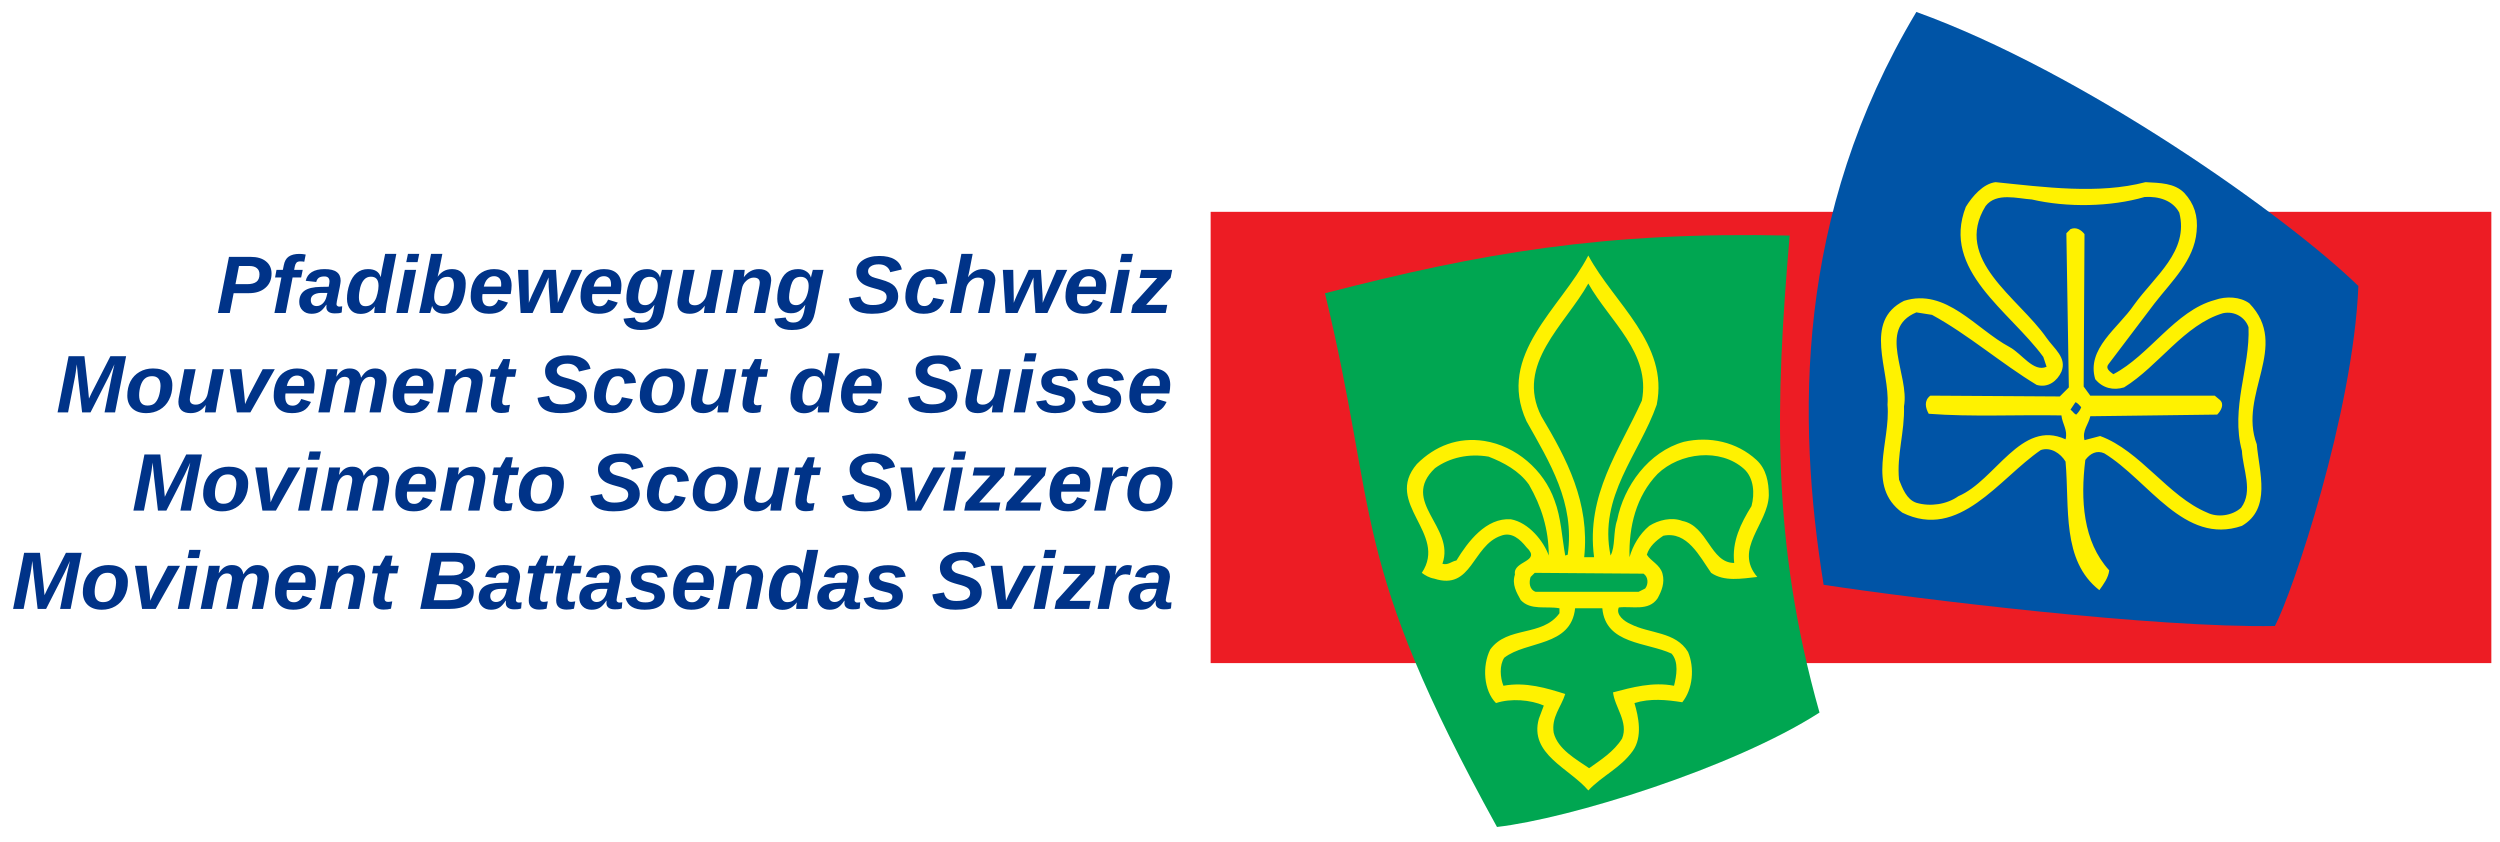
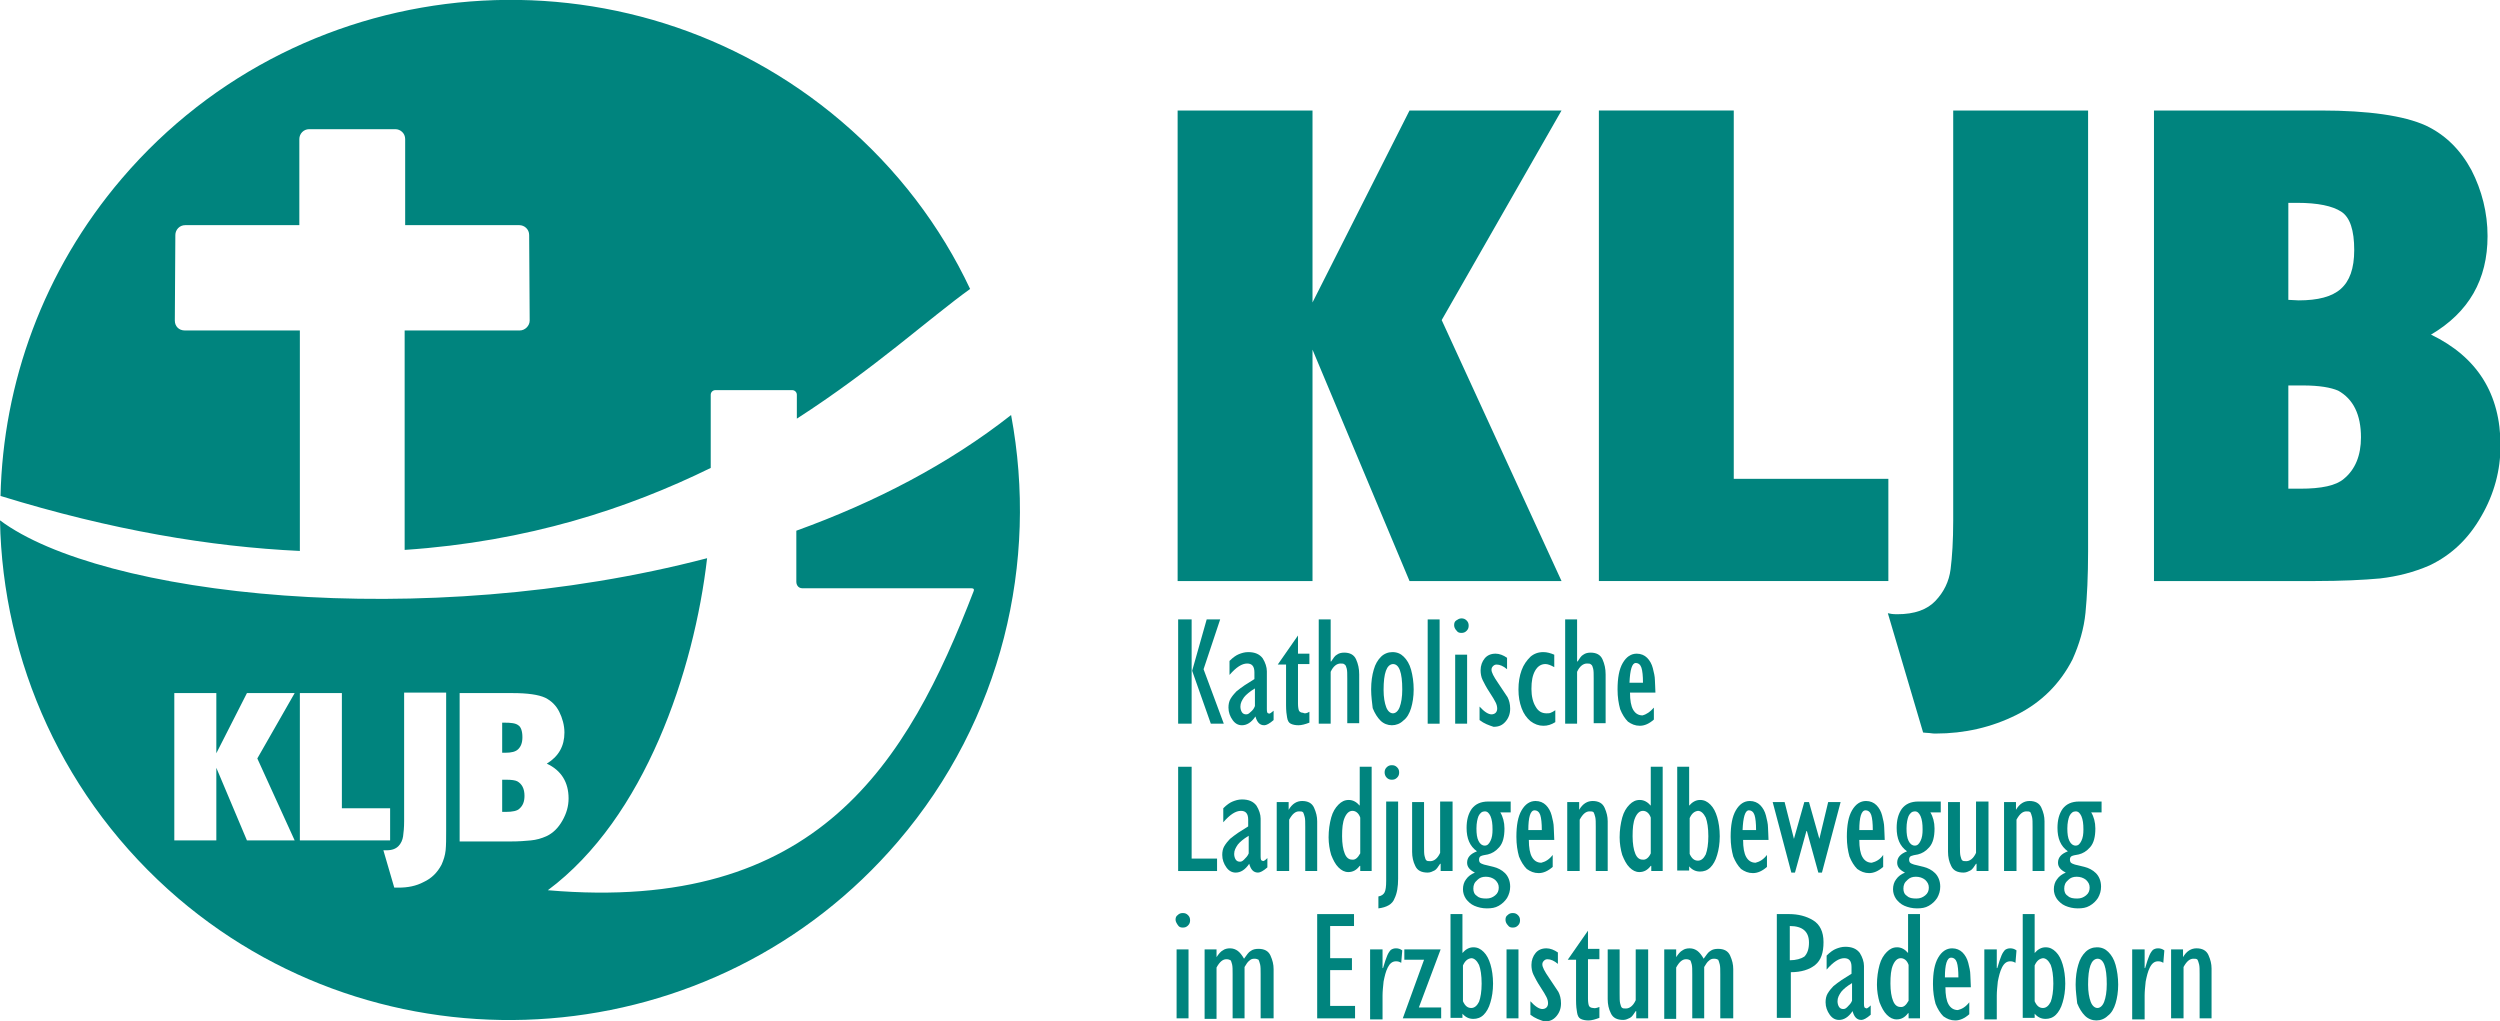
- <svg xmlns="http://www.w3.org/2000/svg" xmlns:xlink="http://www.w3.org/1999/xlink" style="-webkit-font-smoothing:antialiased" font-family="&quot;Arial&quot;,sans-serif" font-style="italic" font-weight="600" viewBox="0 0 303.31 102.05">
-   <defs>
-     <path id="a" d="M0 0h303.3v102.05H0z" />
-   </defs>
-   <clipPath id="b">
-     <use xlink:href="#a" overflow="visible" />
-   </clipPath>
-   <path fill="#ED1C24" d="M146.88 25.7h155.38v54.75H146.88z" clip-path="url(#b)" />
-   <path fill="#0054A6" d="M232.5 1.45c20.13 7.25 44.75 24.63 53.63 33.25-.63 15.38-8 37.25-10.13 41.25-14.5.25-43.25-3.25-54.75-5-3.25-20.12-3.5-44.87 11.25-69.5" clip-path="url(#b)" />
-   <path fill="#00A651" d="M160.75 35.58c18.88-4.88 33.88-7.5 56.38-7-1.75 20.37-2.25 37.12 3.62 57.87-10.5 6.75-30.38 12.88-39.13 13.88-18-32.63-14.25-37.38-20.87-64.75" clip-path="url(#b)" />
-   <path fill="#FFF200" d="M272.9 36.8c-1.1-.8-2.8-.9-4.2-.4-4.8 1.3-7.9 6.7-12.3 9-.4-.3-1-.7-.6-1.2l5.6-7.4c2.1-2.7 4.8-5.2 5.1-8.7.2-1.9-.3-3.4-1.5-4.7-1.2-1.2-2.9-1.2-4.7-1.3-5.7 1.5-12.3.6-18.2 0-1.5.2-2.8 1.7-3.6 3-3 7.7 5.3 12.6 9.4 18.2l.4 1.2c-1.6.7-3-1.6-4.5-2.4-4.1-2.2-7.7-7.2-12.8-5.6-5 2.5-1.7 8.4-2 12.6.4 4.5-2.6 9.9 1.8 13.1 6.9 3.4 11.7-4.1 16.8-7.6 1.2-.4 2.4.4 3 1.4.5 5.6-.5 12 4.1 15.6.5-.7 1.1-1.5 1.2-2.4-3.2-3.5-3.5-8.6-2.9-13.4.6-.8 1.4-1.2 2.3-.8 5.4 3.3 9.7 11.2 16.7 8.8 3.6-2.1 2.1-6.5 1.8-9.9-2.3-6.1 4.1-11.9-.9-17.1zm-21 13.5c-.3-.1-.4-.4-.7-.6l.6-.9c.3.1.5.4.7.6-.1.3-.3.6-.6.9zm20.1 4.4c.1 2.2 1.4 4.9-.1 6.9-1.1 1-2.9 1.2-4.1.6-4.8-2-8.1-7.5-13-9.3l-1.9.5c-.3-1.2.5-1.9.7-2.9l15.4-.2c.5-.5.9-1.3.3-1.8l-.6-.5h-15.1l-.8-1.1.1-18.5c-.4-.5-1-.9-1.7-.6l-.5.5.3 18.7-1.1 1.1-15.7-.1c-.8.6-.6 1.5-.2 2.2 5.2.4 10.7.1 16.1.2.1 1 .8 1.8.5 2.9-5.4-2.5-8.5 5-13 6.9-1.4 1-3.4 1.3-5.1.8-1.2-.4-1.7-1.8-2.1-2.8-.3-3 .7-5.8.6-8.9.7-3.8-3.3-9.4 1.5-11.4l1.9.3c4.4 2.4 8.4 5.9 12.7 8.5 1.4.4 2.5-.5 3-1.6.7-1.7-.9-2.8-1.8-4.1-3.4-4.9-11.4-9.5-7.4-16 1.3-1.7 3.9-.9 5.6-.8 4.3 1 9.6.9 13.7-.3 1.7-.1 3.4.4 4.2 1.9 1.2 4.7-3 7.7-5.5 11.2-1.9 2.8-5.8 5.3-4.7 9 .9 1.1 2.2 1.4 3.5 1 4.2-2.6 7.3-7.6 12-9 1.4-.3 2.7.5 3.1 1.7.2 4.9-2.2 9.8-.8 15zm-57.4 5.4c0-1.6-.3-3.2-1.5-4.3-2.4-2.2-5.7-2.9-8.8-2.2-4.3 1.2-7.3 5.4-8.1 9.5-.5 1.4-.2 3.2-.8 4.3-1.5-7.2 3.5-12.3 5.6-18.3 1.5-7.4-5.2-12.3-8.3-18.1-3.3 6.4-11.2 12-7.5 20.1 2.8 5 5.9 9.9 5 16.2l-.3.1c-.4-2.2-.5-4.6-1.3-6.7-1.3-3.7-4.7-6.6-8.5-7.2-3.2-.5-6 .6-8.2 2.8-4.1 4.8 3.8 8.4.6 13.2.4.3.9.6 1.5.7 4.6 1.5 4.6-4 8.1-5.2 1.3-.5 2.3.4 3.1 1.4 1.9 1.8-1.7 1.6-1.4 3.3-.4 1.2.2 2.2.7 3.1 1.2 1.3 3.1.7 4.7 1v.6c-2.1 2.9-6.3 1.5-8.4 4.4-1 2-.8 5 .7 6.5 1.8-.6 4.2-.4 5.8.3l-.6 1.6c-1.2 4.3 3.7 6 6 8.7 1.7-1.8 3.9-2.7 5.4-4.8 1.2-1.7.7-4.1.2-5.8 1.9-.6 3.9-.4 5.8-.1 1.3-1.6 1.5-4.2.7-6.1-1.5-2.5-4.7-2.2-7-3.4-.7-.3-1.8-1.1-1.4-2 1.6-.2 3.6.5 4.7-1.1.5-.9.9-1.9.6-3-.3-1.1-1.4-1.5-1.9-2.3.3-1 1.1-1.7 2-2.3 2.9-.6 4.4 2.5 5.8 4.5 1.6 1.1 3.7.7 5.6.5-2.9-3.4 1.3-6.4 1.4-9.9zM187 50.5c-3.2-6.3 2.9-11.1 5.7-16.1 2.6 4.6 7.6 8.4 6.5 14.2-2.7 6-6.8 11.4-5.8 19h-1.2c.7-6.6-2.1-11.9-5.2-17.1zM183.3 63c-3-.2-5.2 2.7-6.6 5-.6.1-1 .6-1.7.4 1.6-4.5-5.2-7.5-.9-11.6 1.8-1.3 4.1-1.8 6.5-1.4 1.8.7 3.7 1.7 4.9 3.4 1.5 2.6 2.4 5.4 2.4 8.6-.6-1.7-2.4-4-4.6-4.4zm19.5 16.3c.9 1 .6 2.7.3 3.9-2.6-.5-5.1.2-7.4.8.2 1.8 1.9 3.6 1.1 5.6-1 1.6-2.6 2.6-4 3.6-1.6-1.1-3.8-2.3-4.3-4.3-.3-1.9.9-3.1 1.4-4.7-2.2-.7-4.8-1.5-7.5-1-.4-1-.5-2.5.1-3.4 2.7-2.1 8.1-1.3 8.6-6h3.3c.4 4.4 5.4 4.1 8.4 5.5zm-3.2-7.9l-.8.4h-12.5c-.8-.3-.8-1.2-.6-1.8l.5-.5 13.2.1c.6.4.6 1.3.2 1.8zm4.5-8.2c-1.3-.5-2.9-.1-4 .6-1.2 1-2 2.4-2.4 3.8-.1-3.7.8-7.4 3.4-10.1 2.7-2.6 7.6-3.2 10.5-.6 1.2 1.1 1.3 3 .9 4.5-1.3 2.1-2.4 4.3-2.1 6.9-2.9 0-3.2-4.5-6.3-5.1z" clip-path="url(#b)" />
-   <g clip-path="url(#b)" class="text" style="fill:#038">
-     <text transform="matrix(1.00804 0 0 1 26.268 37.976)" font-size="9.91">
-       Pfadibewegung Schweiz
-     </text>
-     <text transform="matrix(1.00804 0 0 1 6.81 50.03)" font-size="9.91">
-       Mouvement Scout de Suisse
-     </text>
-     <text transform="matrix(1.00804 0 0 1 16.012 61.947)" font-size="9.91">
-       Movimento Scout Svizzero
-     </text>
-     <text transform="matrix(1.00804 0 0 1 1.415 73.882)" font-size="9.91">
-       Moviment Battasendas Svizra
-     </text>
+ <svg xmlns="http://www.w3.org/2000/svg" version="1.1" id="Ebene_1" x="0px" y="0px" viewBox="0 0 481.9 196.7" style="enable-background:new 0 0 481.9 196.7;" xml:space="preserve">
+   <style type="text/css">
+ 	.st0{fill-rule:evenodd;clip-rule:evenodd;fill:#00847E;}
+ </style>
+   <g>
+     <polygon class="st0" points="301,21.3 277.9,61.7 301,112 271.7,112 253,67.4 253,112 227,112 227,21.3 253,21.3 253,58.3    271.7,21.3 301,21.3  " />
+     <polygon class="st0" points="334.2,21.3 334.2,92.3 364,92.3 364,112 308.2,112 308.2,21.3 334.2,21.3  " />
+     <path class="st0" d="M402.5,21.3v85c0,4.8-0.2,8.7-0.5,11.8c-0.3,3.1-1.2,6.1-2.5,9c-2.4,4.7-6,8.3-10.8,10.7   c-4.8,2.4-10,3.6-15.6,3.6c-0.2,0-0.6,0-1.2-0.1c-0.5,0-1-0.1-1.2-0.1l-6.8-23c0.4,0.1,0.9,0.2,1.8,0.2c3.4,0,5.8-0.9,7.4-2.6   c1.6-1.7,2.6-3.7,2.9-6.1c0.3-2.4,0.5-5.5,0.5-9.3V21.3H402.5L402.5,21.3z" />
+     <path class="st0" d="M415.1,21.3h32.2c9.3,0,16.1,1,20.3,2.9c3.8,1.8,6.7,4.7,8.8,8.6c2,3.9,3.1,8.2,3.1,12.7   c0,8.4-3.6,14.7-10.9,19c8.9,4.3,13.4,11.4,13.4,21.4c0,4.7-1.2,9.3-3.7,13.6c-2.5,4.4-5.8,7.5-10,9.5c-3,1.3-6.1,2.1-9.5,2.5   c-3.3,0.3-7.5,0.5-12.5,0.5h-31.1V21.3L415.1,21.3z M441.1,39.2v18.6l2,0.1c3.7,0,6.4-0.7,8.1-2.2c1.7-1.5,2.6-3.9,2.6-7.5   c0-3.8-0.8-6.3-2.5-7.4c-1.7-1.1-4.5-1.7-8.5-1.7H441.1L441.1,39.2z M441.1,74.3v19.9h2.3c4.1,0,6.9-0.6,8.4-1.9   c2.2-1.8,3.3-4.5,3.3-8c0-4.4-1.5-7.4-4.4-9c-1.4-0.6-3.6-1-6.8-1H441.1L441.1,74.3z" />
+     <path class="st0" d="M227.1,139.5v-20.1h2.6v20.1H227.1L227.1,139.5z M233.4,139.5l-3.6-10.2l2.8-9.9h2.6l-3.2,9.6l3.9,10.5H233.4   L233.4,139.5z" />
+     <path class="st0" d="M245.5,137v1.8c-0.8,0.7-1.4,1-1.8,1c-0.9,0-1.4-0.6-1.7-1.7c-0.8,1.2-1.7,1.7-2.6,1.7c-0.7,0-1.3-0.3-1.8-1   c-0.5-0.7-0.8-1.5-0.8-2.4c0-0.6,0.1-1.2,0.4-1.7c0.3-0.5,0.7-1,1.1-1.4c0.5-0.4,1-0.8,1.6-1.2c0.6-0.4,1.3-0.8,1.9-1.2v-1.3   c0-1.2-0.5-1.7-1.4-1.7c-1,0-2.1,0.7-3.4,2.2v-2.7c0.7-0.7,1.3-1.1,1.8-1.3c0.5-0.2,1.1-0.4,1.8-0.4c1.3,0,2.2,0.4,2.8,1.2   c0.5,0.8,0.8,1.7,0.8,2.5v7.3c0,0.6,0.1,0.8,0.3,0.8C244.7,137.7,245,137.4,245.5,137L245.5,137z M241.9,136.1v-3.4   c-1,0.6-1.7,1.2-2.1,1.7c-0.4,0.6-0.7,1.1-0.7,1.8c0,0.4,0.1,0.8,0.3,1.1c0.2,0.3,0.5,0.4,0.8,0.4c0.3,0,0.5-0.1,0.8-0.4   C241.5,136.9,241.7,136.6,241.9,136.1L241.9,136.1z" />
+     <path class="st0" d="M252.4,137.2v2.1c-0.8,0.3-1.5,0.5-2.1,0.5c-0.6,0-1.1-0.1-1.5-0.3c-0.4-0.2-0.6-0.6-0.7-1.2   c-0.1-0.5-0.2-1.3-0.2-2.4v-7.8h-1.6l3.9-5.6v3.5h2.2v2h-2.2v7.6c0,0.7,0.1,1.2,0.2,1.4c0.1,0.2,0.4,0.4,0.8,0.4   C251.5,137.6,251.9,137.5,252.4,137.2L252.4,137.2z" />
+     <path class="st0" d="M254.2,139.5v-20.1h2.3v8.1h0.1c0.4-0.6,0.7-1.1,1.1-1.3c0.4-0.3,0.9-0.4,1.4-0.4c1.1,0,1.9,0.4,2.3,1.3   c0.4,0.9,0.6,1.8,0.6,2.9v9.4h-2.3v-8.6c0-0.9,0-1.5-0.1-1.9c-0.1-0.4-0.2-0.7-0.4-0.8c-0.2-0.2-0.4-0.2-0.8-0.2   c-0.7,0-1.4,0.5-1.9,1.6v10H254.2L254.2,139.5z" />
+     <path class="st0" d="M264.3,132.9c0-1.5,0.2-2.8,0.5-3.8c0.3-1.1,0.8-1.9,1.4-2.5c0.6-0.6,1.4-0.9,2.2-0.9c0.9,0,1.6,0.3,2.2,0.9   c0.6,0.6,1.1,1.4,1.4,2.5c0.3,1.1,0.5,2.4,0.5,3.8c0,1.4-0.2,2.6-0.5,3.6c-0.3,1-0.8,1.9-1.5,2.4c-0.6,0.6-1.4,0.9-2.2,0.9   c-0.8,0-1.6-0.3-2.2-0.9c-0.6-0.6-1.1-1.4-1.5-2.4C264.5,135.5,264.3,134.3,264.3,132.9L264.3,132.9z M266.7,133   c0,1.4,0.2,2.5,0.5,3.3c0.3,0.8,0.8,1.2,1.3,1.2c0.5,0,1-0.4,1.3-1.2c0.3-0.8,0.5-1.9,0.5-3.4c0-3.3-0.6-4.9-1.8-4.9   C267.3,128.1,266.7,129.7,266.7,133L266.7,133z" />
+     <polygon class="st0" points="275.2,139.5 275.2,119.4 277.5,119.4 277.5,139.5 275.2,139.5  " />
+     <path class="st0" d="M280.5,139.5v-13.3h2.3v13.3H280.5L280.5,139.5z M280.3,120.5c0-0.4,0.1-0.7,0.4-0.9s0.6-0.4,1-0.4   c0.4,0,0.7,0.1,1,0.4c0.3,0.3,0.4,0.6,0.4,1c0,0.4-0.1,0.7-0.4,1c-0.3,0.3-0.6,0.4-1,0.4c-0.4,0-0.7-0.1-0.9-0.4   C280.4,121.2,280.3,120.8,280.3,120.5L280.3,120.5z" />
+     <path class="st0" d="M285.2,138.8v-2.6c0.9,1,1.7,1.5,2.3,1.5c0.3,0,0.6-0.1,0.8-0.3c0.2-0.2,0.3-0.5,0.3-0.8   c0-0.4-0.1-0.8-0.3-1.2c-0.2-0.4-0.6-1.1-1.2-2s-1-1.7-1.3-2.3c-0.3-0.6-0.4-1.3-0.4-1.9c0-0.9,0.3-1.7,0.8-2.3   c0.5-0.6,1.2-0.9,2.1-0.9c0.7,0,1.5,0.3,2.2,0.8v2.2c-0.7-0.6-1.4-0.9-2-0.9c-0.3,0-0.5,0.1-0.7,0.3c-0.2,0.2-0.3,0.4-0.3,0.7   c0,0.5,0.4,1.3,1.3,2.6c0.8,1.2,1.4,2.1,1.8,2.7c0.3,0.6,0.5,1.3,0.5,2.2c0,1-0.3,1.8-0.9,2.5c-0.6,0.7-1.3,1-2.3,1   C287,139.8,286.1,139.5,285.2,138.8L285.2,138.8z" />
+     <path class="st0" d="M299.8,136.9v2.3c-0.8,0.5-1.5,0.7-2.3,0.7c-0.9,0-1.7-0.3-2.5-0.9c-0.7-0.6-1.3-1.4-1.7-2.5   c-0.4-1.1-0.6-2.2-0.6-3.6c0-1.4,0.2-2.6,0.6-3.7c0.4-1.1,1-1.9,1.7-2.6c0.7-0.6,1.5-0.9,2.5-0.9c0.7,0,1.4,0.2,2.1,0.5v2.4   c-0.7-0.4-1.3-0.6-1.7-0.6c-0.8,0-1.5,0.4-2,1.3c-0.5,0.9-0.7,2-0.7,3.5c0,1.4,0.3,2.6,0.8,3.4c0.5,0.9,1.2,1.3,2.1,1.3   c0.3,0,0.6,0,0.8-0.1C299.2,137.3,299.5,137.1,299.8,136.9L299.8,136.9z" />
+     <path class="st0" d="M301.7,139.5v-20.1h2.3v8.1h0.1c0.4-0.6,0.7-1.1,1.1-1.3c0.4-0.3,0.9-0.4,1.4-0.4c1.1,0,1.9,0.4,2.3,1.3   c0.4,0.9,0.6,1.8,0.6,2.9v9.4h-2.3v-8.6c0-0.9,0-1.5-0.1-1.9c-0.1-0.4-0.2-0.7-0.4-0.8c-0.2-0.2-0.4-0.2-0.8-0.2   c-0.7,0-1.4,0.5-1.9,1.6v10H301.7L301.7,139.5z" />
+     <path class="st0" d="M318.8,136.4v2.3c-0.9,0.8-1.8,1.2-2.7,1.2c-0.9,0-1.6-0.3-2.3-0.8c-0.6-0.6-1.1-1.4-1.5-2.4   c-0.3-1.1-0.5-2.3-0.5-3.8c0-2.2,0.3-3.9,1-5.1c0.7-1.2,1.6-1.8,2.7-1.8c0.8,0,1.5,0.3,2,0.8c0.5,0.5,0.9,1.2,1.1,2   c0.2,0.8,0.4,1.6,0.4,2.3c0,0.7,0.1,1.5,0.1,2.4h-4.9c0,1.5,0.2,2.6,0.6,3.3c0.4,0.7,1,1.1,1.8,1.1   C317.4,137.7,318.1,137.2,318.8,136.4L318.8,136.4z M314.1,131.6h2.6c0-1.3-0.1-2.3-0.3-2.9c-0.2-0.6-0.6-0.9-1.1-0.9   C314.6,127.8,314.2,129.1,314.1,131.6L314.1,131.6z" />
+     <polygon class="st0" points="227.1,167.9 227.1,147.8 229.7,147.8 229.7,165.5 234.6,165.5 234.6,167.9 227.1,167.9  " />
+     <path class="st0" d="M244.3,165.4v1.8c-0.8,0.7-1.4,1-1.8,1c-0.9,0-1.4-0.6-1.7-1.7c-0.8,1.2-1.7,1.7-2.6,1.7c-0.7,0-1.3-0.3-1.8-1   c-0.5-0.7-0.8-1.5-0.8-2.4c0-0.6,0.1-1.2,0.4-1.7c0.3-0.5,0.7-1,1.1-1.4c0.5-0.4,1-0.8,1.6-1.2c0.6-0.4,1.3-0.8,1.9-1.2v-1.3   c0-1.2-0.5-1.7-1.4-1.7c-1,0-2.1,0.7-3.4,2.2v-2.7c0.7-0.7,1.3-1.1,1.8-1.3s1.1-0.4,1.8-0.4c1.3,0,2.2,0.4,2.8,1.2   c0.5,0.8,0.8,1.7,0.8,2.5v7.3c0,0.6,0.1,0.8,0.3,0.8C243.5,166.1,243.8,165.9,244.3,165.4L244.3,165.4z M240.7,164.5v-3.4   c-1,0.6-1.7,1.2-2.1,1.7c-0.4,0.6-0.7,1.1-0.7,1.8c0,0.4,0.1,0.8,0.3,1.1c0.2,0.3,0.5,0.4,0.8,0.4c0.3,0,0.5-0.1,0.8-0.4   C240.2,165.3,240.5,165,240.7,164.5L240.7,164.5z" />
+     <path class="st0" d="M246.1,167.9v-13.3h2.3v1.5c0.7-1.2,1.6-1.7,2.6-1.7c1.1,0,1.9,0.4,2.3,1.3c0.4,0.9,0.6,1.7,0.6,2.6v9.6h-2.3   v-8.5c0-0.9,0-1.5-0.1-1.9c-0.1-0.4-0.2-0.7-0.3-0.9c-0.2-0.2-0.4-0.2-0.8-0.2c-0.7,0-1.3,0.5-1.9,1.6v9.9H246.1L246.1,167.9z" />
+     <path class="st0" d="M264.5,167.9h-2.3v-1h-0.1c-0.6,0.8-1.3,1.2-2.2,1.2c-0.7,0-1.3-0.3-1.9-0.9c-0.6-0.6-1-1.4-1.4-2.4   c-0.3-1-0.5-2.2-0.5-3.4c0-1.4,0.2-2.7,0.5-3.8c0.3-1.1,0.8-1.9,1.4-2.5c0.6-0.6,1.2-0.9,2-0.9c0.8,0,1.5,0.4,2.1,1.1v-7.5h2.3   V167.9L264.5,167.9z M262.2,164.5v-6.9c-0.3-0.9-0.9-1.3-1.5-1.3c-0.6,0-1.1,0.4-1.5,1.3c-0.4,0.9-0.5,2.1-0.5,3.6   c0,1.4,0.2,2.6,0.5,3.3c0.3,0.8,0.8,1.2,1.4,1.2C261.2,165.8,261.7,165.4,262.2,164.5L262.2,164.5z" />
+     <path class="st0" d="M265.7,175.1v-2.3c0.6-0.1,1-0.4,1.2-0.8c0.2-0.4,0.3-1.1,0.3-2.2v-15.3h2.3v14.9c0,1.5-0.2,2.8-0.7,3.8   C268.4,174.3,267.3,174.9,265.7,175.1L265.7,175.1z M266.9,148.9c0-0.4,0.1-0.7,0.4-1c0.3-0.3,0.6-0.4,1-0.4c0.4,0,0.7,0.1,1,0.4   c0.3,0.3,0.4,0.6,0.4,1c0,0.4-0.1,0.7-0.4,1c-0.3,0.3-0.6,0.4-1,0.4c-0.4,0-0.7-0.1-1-0.4C267,149.6,266.9,149.2,266.9,148.9   L266.9,148.9z" />
+     <path class="st0" d="M280,154.6v13.3h-2.3v-1.4h-0.1c-0.4,0.6-0.7,1.1-1.1,1.3c-0.4,0.2-0.8,0.4-1.3,0.4c-1.2,0-2-0.4-2.4-1.3   c-0.4-0.8-0.6-1.7-0.6-2.7v-9.6h2.3v8.5c0,0.9,0,1.5,0.1,1.9c0.1,0.4,0.2,0.7,0.3,0.8c0.2,0.2,0.4,0.2,0.8,0.2   c0.7,0,1.4-0.5,1.9-1.6v-9.9H280L280,154.6z" />
+     <path class="st0" d="M291,156.6h-1.8c0.5,0.8,0.8,1.9,0.8,3.1c0,1.6-0.3,2.8-1,3.6c-0.7,0.8-1.4,1.2-2.2,1.4   c-0.6,0.1-1.1,0.2-1.3,0.3c-0.3,0.1-0.4,0.4-0.4,0.7c0,0.3,0.1,0.5,0.2,0.6c0.1,0.1,0.3,0.2,0.6,0.3c0.2,0.1,0.9,0.2,2,0.5   c0.8,0.2,1.6,0.6,2.2,1.2c0.6,0.6,1,1.5,1,2.6c0,0.8-0.2,1.5-0.6,2.2c-0.4,0.6-0.9,1.1-1.6,1.5c-0.7,0.4-1.4,0.5-2.3,0.5   c-0.9,0-1.7-0.2-2.4-0.5c-0.7-0.3-1.2-0.8-1.6-1.3c-0.4-0.6-0.6-1.2-0.6-1.9c0-0.7,0.2-1.4,0.6-1.9c0.4-0.6,1-1,1.7-1.3   c-1-0.5-1.5-1.1-1.5-1.9c0-1,0.6-1.7,1.9-2.2c-1.4-1-2-2.5-2-4.5c0-1.5,0.3-2.7,1-3.7c0.7-0.9,1.7-1.4,3.2-1.4h4.3V156.6L291,156.6   z M284.6,159.7c0,1,0.1,1.8,0.4,2.4c0.3,0.6,0.7,0.9,1.2,0.9c0.5,0,0.8-0.3,1.1-0.9c0.3-0.6,0.4-1.3,0.4-2.2c0-1.1-0.1-1.9-0.4-2.6   c-0.3-0.6-0.6-0.9-1.1-0.9c-0.5,0-0.9,0.3-1.2,0.9C284.8,157.8,284.6,158.6,284.6,159.7L284.6,159.7z M284,171.3   c0,0.6,0.2,1.1,0.7,1.4c0.4,0.4,1,0.5,1.8,0.5c0.7,0,1.2-0.2,1.7-0.6c0.5-0.4,0.7-0.9,0.7-1.5c0-0.6-0.2-1-0.7-1.5   c-0.5-0.4-1.1-0.6-1.8-0.6c-0.7,0-1.2,0.2-1.6,0.6C284.2,170.1,284,170.6,284,171.3L284,171.3z" />
+     <path class="st0" d="M299.3,164.8v2.3c-0.9,0.8-1.8,1.2-2.7,1.2c-0.9,0-1.6-0.3-2.3-0.8c-0.6-0.6-1.1-1.4-1.5-2.4   c-0.3-1.1-0.5-2.3-0.5-3.8c0-2.2,0.3-3.9,1-5.1c0.7-1.2,1.6-1.8,2.7-1.8c0.8,0,1.5,0.3,2,0.8c0.5,0.5,0.9,1.2,1.1,2   c0.2,0.8,0.4,1.6,0.4,2.3c0,0.7,0.1,1.5,0.1,2.4h-4.9c0,1.5,0.2,2.6,0.6,3.3c0.4,0.7,1,1.1,1.8,1.1   C297.9,166.1,298.6,165.7,299.3,164.8L299.3,164.8z M294.6,160h2.6c0-1.3-0.1-2.3-0.3-2.9c-0.2-0.6-0.6-0.9-1.1-0.9   C295,156.2,294.6,157.5,294.6,160L294.6,160z" />
+     <path class="st0" d="M302.1,167.9v-13.3h2.3v1.5c0.7-1.2,1.6-1.7,2.6-1.7c1.1,0,1.9,0.4,2.3,1.3c0.4,0.9,0.6,1.7,0.6,2.6v9.6h-2.3   v-8.5c0-0.9,0-1.5-0.1-1.9c-0.1-0.4-0.2-0.7-0.3-0.9c-0.2-0.2-0.4-0.2-0.8-0.2c-0.7,0-1.3,0.5-1.9,1.6v9.9H302.1L302.1,167.9z" />
+     <path class="st0" d="M320.6,167.9h-2.3v-1h-0.1c-0.6,0.8-1.3,1.2-2.2,1.2c-0.7,0-1.3-0.3-1.9-0.9c-0.6-0.6-1-1.4-1.4-2.4   c-0.3-1-0.5-2.2-0.5-3.4c0-1.4,0.2-2.7,0.5-3.8c0.3-1.1,0.8-1.9,1.4-2.5c0.6-0.6,1.2-0.9,2-0.9c0.8,0,1.5,0.4,2.1,1.1v-7.5h2.3   V167.9L320.6,167.9z M318.2,164.5v-6.9c-0.3-0.9-0.9-1.3-1.5-1.3c-0.6,0-1.1,0.4-1.5,1.3c-0.4,0.9-0.5,2.1-0.5,3.6   c0,1.4,0.2,2.6,0.5,3.3c0.3,0.8,0.8,1.2,1.4,1.2C317.2,165.8,317.8,165.4,318.2,164.5L318.2,164.5z" />
+     <path class="st0" d="M323.3,167.9v-20.1h2.3v7.5c0.6-0.7,1.3-1.1,2.1-1.1c0.8,0,1.4,0.3,2,0.9c0.6,0.6,1,1.4,1.3,2.4   c0.3,1,0.5,2.3,0.5,3.7c0,1.4-0.2,2.6-0.5,3.6c-0.3,1.1-0.8,1.9-1.3,2.4c-0.6,0.6-1.3,0.8-2,0.8c-0.8,0-1.5-0.3-2.1-1v0.8H323.3   L323.3,167.9z M325.7,157.7v6.9c0.4,0.9,0.9,1.3,1.6,1.3c0.6,0,1.1-0.4,1.5-1.2c0.3-0.8,0.5-2,0.5-3.5c0-1.6-0.2-2.8-0.5-3.6   c-0.4-0.8-0.9-1.3-1.5-1.3C326.6,156.4,326.1,156.8,325.7,157.7L325.7,157.7z" />
+     <path class="st0" d="M340.6,164.8v2.3c-0.9,0.8-1.8,1.2-2.7,1.2c-0.9,0-1.6-0.3-2.3-0.8c-0.6-0.6-1.1-1.4-1.5-2.4   c-0.3-1.1-0.5-2.3-0.5-3.8c0-2.2,0.3-3.9,1-5.1c0.7-1.2,1.6-1.8,2.7-1.8c0.8,0,1.5,0.3,2,0.8c0.5,0.5,0.9,1.2,1.1,2   c0.2,0.8,0.4,1.6,0.4,2.3c0,0.7,0.1,1.5,0.1,2.4H336c0,1.5,0.2,2.6,0.6,3.3c0.4,0.7,1,1.1,1.8,1.1   C339.2,166.1,339.9,165.7,340.6,164.8L340.6,164.8z M335.9,160h2.6c0-1.3-0.1-2.3-0.3-2.9c-0.2-0.6-0.6-0.9-1.1-0.9   C336.4,156.2,336,157.5,335.9,160L335.9,160z" />
+     <polygon class="st0" points="345.3,168.2 341.7,154.6 344,154.6 345.8,161.7 345.8,161.7 347.8,154.6 348.7,154.6 350.7,161.7    350.7,161.7 352.4,154.6 354.8,154.6 351.2,168.2 350.5,168.2 348.3,160.2 348.2,160.2 346,168.2 345.3,168.2  " />
+     <path class="st0" d="M363,164.8v2.3c-0.9,0.8-1.8,1.2-2.7,1.2c-0.9,0-1.6-0.3-2.3-0.8c-0.6-0.6-1.1-1.4-1.5-2.4   c-0.3-1.1-0.5-2.3-0.5-3.8c0-2.2,0.3-3.9,1-5.1c0.7-1.2,1.6-1.8,2.7-1.8c0.8,0,1.5,0.3,2,0.8c0.5,0.5,0.9,1.2,1.1,2   c0.2,0.8,0.4,1.6,0.4,2.3c0,0.7,0.1,1.5,0.1,2.4h-4.9c0,1.5,0.2,2.6,0.6,3.3c0.4,0.7,1,1.1,1.8,1.1   C361.6,166.1,362.4,165.7,363,164.8L363,164.8z M358.4,160h2.6c0-1.3-0.1-2.3-0.3-2.9c-0.2-0.6-0.6-0.9-1.1-0.9   C358.8,156.2,358.4,157.5,358.4,160L358.4,160z" />
+     <path class="st0" d="M373.9,156.6h-1.8c0.5,0.8,0.8,1.9,0.8,3.1c0,1.6-0.3,2.8-1,3.6c-0.7,0.8-1.4,1.2-2.2,1.4   c-0.6,0.1-1.1,0.2-1.3,0.3c-0.3,0.1-0.4,0.4-0.4,0.7c0,0.3,0.1,0.5,0.2,0.6c0.1,0.1,0.3,0.2,0.6,0.3c0.2,0.1,0.9,0.2,2,0.5   c0.8,0.2,1.6,0.6,2.2,1.2c0.6,0.6,1,1.5,1,2.6c0,0.8-0.2,1.5-0.6,2.2c-0.4,0.6-0.9,1.1-1.6,1.5c-0.7,0.4-1.4,0.5-2.3,0.5   c-0.9,0-1.7-0.2-2.4-0.5c-0.7-0.3-1.2-0.8-1.6-1.3c-0.4-0.6-0.6-1.2-0.6-1.9c0-0.7,0.2-1.4,0.6-1.9c0.4-0.6,1-1,1.7-1.3   c-1-0.5-1.5-1.1-1.5-1.9c0-1,0.6-1.7,1.9-2.2c-1.4-1-2-2.5-2-4.5c0-1.5,0.3-2.7,1-3.7c0.7-0.9,1.7-1.4,3.2-1.4h4.3V156.6   L373.9,156.6z M367.5,159.7c0,1,0.1,1.8,0.4,2.4c0.3,0.6,0.7,0.9,1.2,0.9c0.5,0,0.8-0.3,1.1-0.9c0.3-0.6,0.4-1.3,0.4-2.2   c0-1.1-0.1-1.9-0.4-2.6c-0.3-0.6-0.6-0.9-1.1-0.9c-0.5,0-0.9,0.3-1.2,0.9C367.7,157.8,367.5,158.6,367.5,159.7L367.5,159.7z    M366.9,171.3c0,0.6,0.2,1.1,0.7,1.4c0.4,0.4,1,0.5,1.8,0.5c0.7,0,1.2-0.2,1.7-0.6c0.5-0.4,0.7-0.9,0.7-1.5c0-0.6-0.2-1-0.7-1.5   c-0.5-0.4-1.1-0.6-1.8-0.6c-0.7,0-1.2,0.2-1.6,0.6C367.1,170.1,366.9,170.6,366.9,171.3L366.9,171.3z" />
+     <path class="st0" d="M383.3,154.6v13.3h-2.3v-1.4h-0.1c-0.4,0.6-0.7,1.1-1.1,1.3c-0.4,0.2-0.8,0.4-1.3,0.4c-1.2,0-2-0.4-2.4-1.3   c-0.4-0.8-0.6-1.7-0.6-2.7v-9.6h2.3v8.5c0,0.9,0,1.5,0.1,1.9c0.1,0.4,0.2,0.7,0.3,0.8c0.2,0.2,0.4,0.2,0.8,0.2   c0.7,0,1.4-0.5,1.9-1.6v-9.9H383.3L383.3,154.6z" />
+     <path class="st0" d="M386.3,167.9v-13.3h2.3v1.5c0.7-1.2,1.6-1.7,2.6-1.7c1.1,0,1.9,0.4,2.3,1.3s0.6,1.7,0.6,2.6v9.6h-2.3v-8.5   c0-0.9,0-1.5-0.1-1.9c-0.1-0.4-0.2-0.7-0.3-0.9c-0.2-0.2-0.4-0.2-0.8-0.2c-0.7,0-1.3,0.5-1.9,1.6v9.9H386.3L386.3,167.9z" />
+     <path class="st0" d="M404.9,156.6h-1.8c0.5,0.8,0.8,1.9,0.8,3.1c0,1.6-0.3,2.8-1,3.6c-0.7,0.8-1.4,1.2-2.2,1.4   c-0.6,0.1-1.1,0.2-1.3,0.3c-0.3,0.1-0.4,0.4-0.4,0.7c0,0.3,0.1,0.5,0.2,0.6c0.1,0.1,0.3,0.2,0.6,0.3c0.2,0.1,0.9,0.2,2,0.5   c0.8,0.2,1.6,0.6,2.2,1.2c0.6,0.6,1,1.5,1,2.6c0,0.8-0.2,1.5-0.6,2.2c-0.4,0.6-0.9,1.1-1.6,1.5c-0.7,0.4-1.4,0.5-2.3,0.5   c-0.9,0-1.7-0.2-2.4-0.5c-0.7-0.3-1.2-0.8-1.6-1.3c-0.4-0.6-0.6-1.2-0.6-1.9c0-0.7,0.2-1.4,0.6-1.9c0.4-0.6,1-1,1.7-1.3   c-1-0.5-1.5-1.1-1.5-1.9c0-1,0.6-1.7,1.9-2.2c-1.4-1-2-2.5-2-4.5c0-1.5,0.3-2.7,1-3.7c0.7-0.9,1.7-1.4,3.2-1.4h4.3V156.6   L404.9,156.6z M398.5,159.7c0,1,0.1,1.8,0.4,2.4c0.3,0.6,0.7,0.9,1.2,0.9c0.5,0,0.8-0.3,1.1-0.9c0.3-0.6,0.4-1.3,0.4-2.2   c0-1.1-0.1-1.9-0.4-2.6c-0.3-0.6-0.6-0.9-1.1-0.9c-0.5,0-0.9,0.3-1.2,0.9C398.7,157.8,398.5,158.6,398.5,159.7L398.5,159.7z    M397.9,171.3c0,0.6,0.2,1.1,0.7,1.4c0.4,0.4,1,0.5,1.8,0.5c0.7,0,1.2-0.2,1.7-0.6c0.5-0.4,0.7-0.9,0.7-1.5c0-0.6-0.2-1-0.7-1.5   c-0.5-0.4-1.1-0.6-1.8-0.6c-0.7,0-1.2,0.2-1.6,0.6C398.1,170.1,397.9,170.6,397.9,171.3L397.9,171.3z" />
+     <path class="st0" d="M226.8,196.3V183h2.3v13.3H226.8L226.8,196.3z M226.6,177.3c0-0.4,0.1-0.7,0.4-0.9c0.3-0.3,0.6-0.4,1-0.4   c0.4,0,0.7,0.1,1,0.4c0.3,0.3,0.4,0.6,0.4,1c0,0.4-0.1,0.7-0.4,1c-0.3,0.3-0.6,0.4-1,0.4c-0.4,0-0.7-0.1-0.9-0.4   C226.8,178,226.6,177.6,226.6,177.3L226.6,177.3z" />
+     <path class="st0" d="M245.3,196.3H243v-8.5c0-0.9,0-1.5-0.1-1.9c-0.1-0.4-0.2-0.7-0.3-0.9c-0.2-0.1-0.4-0.2-0.8-0.2   c-0.4,0-0.7,0.1-1,0.4c-0.3,0.2-0.6,0.7-0.9,1.2v9.9h-2.3v-8.5c0-0.9,0-1.5-0.1-1.9c-0.1-0.4-0.2-0.7-0.3-0.8   c-0.2-0.1-0.4-0.2-0.8-0.2c-0.7,0-1.3,0.5-1.9,1.6v9.9h-2.3V183h2.3v1.5c0.4-0.6,0.8-1.1,1.2-1.3c0.4-0.3,0.9-0.4,1.4-0.4   c0.6,0,1.1,0.2,1.5,0.5c0.4,0.3,0.8,0.8,1.2,1.5c0.5-0.7,0.9-1.3,1.3-1.5c0.4-0.3,0.9-0.4,1.5-0.4c1.1,0,1.9,0.4,2.3,1.3   c0.4,0.9,0.6,1.7,0.6,2.6V196.3L245.3,196.3z" />
+     <polygon class="st0" points="253.9,196.3 253.9,176.2 261,176.2 261,178.5 256.4,178.5 256.4,184.7 260.6,184.7 260.6,187    256.4,187 256.4,193.9 261.2,193.9 261.2,196.3 253.9,196.3  " />
+     <path class="st0" d="M264.1,196.3V183h2.4v3.6h0.1c0.3-1.1,0.6-1.9,0.8-2.4c0.2-0.5,0.5-0.9,0.7-1.1c0.3-0.2,0.6-0.3,1-0.3   c0.4,0,0.8,0.1,1.2,0.4l-0.2,2.4c-0.3-0.2-0.6-0.3-1-0.3c-0.7,0-1.2,0.4-1.6,1.2c-0.4,0.8-0.6,1.7-0.8,2.7c-0.1,1-0.2,1.9-0.2,2.7   v4.6H264.1L264.1,196.3z" />
+     <polygon class="st0" points="270.4,196.3 274.5,185 270.7,185 270.7,183 277.7,183 273.5,194.2 277.8,194.2 277.8,196.3    270.4,196.3  " />
+     <path class="st0" d="M279.6,196.3v-20.1h2.3v7.5c0.6-0.7,1.3-1.1,2.1-1.1c0.8,0,1.4,0.3,2,0.9c0.6,0.6,1,1.4,1.3,2.4   c0.3,1,0.5,2.3,0.5,3.7c0,1.4-0.2,2.6-0.5,3.6c-0.3,1.1-0.8,1.9-1.3,2.4c-0.6,0.6-1.3,0.8-2,0.8c-0.8,0-1.5-0.3-2.1-1v0.8H279.6   L279.6,196.3z M282,186.1v6.9c0.4,0.9,0.9,1.3,1.6,1.3c0.6,0,1.1-0.4,1.5-1.2c0.3-0.8,0.5-2,0.5-3.5c0-1.6-0.2-2.8-0.5-3.6   c-0.4-0.8-0.9-1.3-1.5-1.3C282.9,184.8,282.4,185.2,282,186.1L282,186.1z" />
+     <path class="st0" d="M290.4,196.3V183h2.3v13.3H290.4L290.4,196.3z M290.2,177.3c0-0.4,0.1-0.7,0.4-0.9c0.3-0.3,0.6-0.4,1-0.4   c0.4,0,0.7,0.1,1,0.4c0.3,0.3,0.4,0.6,0.4,1c0,0.4-0.1,0.7-0.4,1c-0.3,0.3-0.6,0.4-1,0.4c-0.4,0-0.7-0.1-0.9-0.4   C290.3,178,290.2,177.6,290.2,177.3L290.2,177.3z" />
+     <path class="st0" d="M295,195.6V193c0.9,1,1.7,1.5,2.3,1.5c0.3,0,0.6-0.1,0.8-0.3c0.2-0.2,0.3-0.5,0.3-0.8c0-0.4-0.1-0.8-0.3-1.2   c-0.2-0.4-0.6-1.1-1.2-2c-0.6-0.9-1-1.7-1.3-2.3c-0.3-0.6-0.4-1.3-0.4-1.9c0-0.9,0.3-1.7,0.8-2.3c0.5-0.6,1.2-0.9,2.1-0.9   c0.7,0,1.5,0.3,2.2,0.8v2.2c-0.7-0.6-1.4-0.9-2-0.9c-0.3,0-0.5,0.1-0.7,0.3c-0.2,0.2-0.3,0.4-0.3,0.7c0,0.5,0.4,1.3,1.3,2.6   c0.8,1.2,1.4,2.1,1.8,2.7c0.3,0.6,0.5,1.3,0.5,2.2c0,1-0.3,1.8-0.9,2.5c-0.6,0.7-1.3,1-2.3,1C296.8,196.6,295.9,196.3,295,195.6   L295,195.6z" />
+     <path class="st0" d="M308.3,194.1v2.1c-0.8,0.3-1.5,0.5-2.1,0.5c-0.6,0-1.1-0.1-1.5-0.3c-0.4-0.2-0.6-0.6-0.7-1.2   c-0.1-0.5-0.2-1.3-0.2-2.4V185h-1.6l3.9-5.6v3.5h2.2v2h-2.2v7.6c0,0.7,0.1,1.2,0.2,1.4c0.1,0.2,0.4,0.4,0.8,0.4   C307.4,194.4,307.8,194.3,308.3,194.1L308.3,194.1z" />
+     <path class="st0" d="M317.7,183v13.3h-2.3v-1.4h-0.1c-0.4,0.6-0.7,1.1-1.1,1.3c-0.4,0.2-0.8,0.4-1.3,0.4c-1.2,0-2-0.4-2.4-1.3   c-0.4-0.8-0.6-1.7-0.6-2.7V183h2.3v8.5c0,0.9,0,1.5,0.1,1.9c0.1,0.4,0.2,0.7,0.3,0.8c0.2,0.2,0.4,0.2,0.8,0.2   c0.7,0,1.4-0.5,1.9-1.6V183H317.7L317.7,183z" />
+     <path class="st0" d="M333.9,196.3h-2.3v-8.5c0-0.9,0-1.5-0.1-1.9c-0.1-0.4-0.2-0.7-0.3-0.9c-0.2-0.1-0.4-0.2-0.8-0.2   c-0.4,0-0.7,0.1-1,0.4c-0.3,0.2-0.6,0.7-0.9,1.2v9.9h-2.3v-8.5c0-0.9,0-1.5-0.1-1.9c-0.1-0.4-0.2-0.7-0.3-0.8   c-0.2-0.1-0.4-0.2-0.8-0.2c-0.7,0-1.3,0.5-1.9,1.6v9.9h-2.3V183h2.3v1.5c0.4-0.6,0.8-1.1,1.2-1.3c0.4-0.3,0.9-0.4,1.4-0.4   c0.6,0,1.1,0.2,1.5,0.5c0.4,0.3,0.8,0.8,1.2,1.5c0.5-0.7,0.9-1.3,1.3-1.5c0.4-0.3,0.9-0.4,1.5-0.4c1.1,0,1.9,0.4,2.3,1.3   c0.4,0.9,0.6,1.7,0.6,2.6V196.3L333.9,196.3z" />
+     <path class="st0" d="M342.5,196.3v-20.1h2.4c1.7,0,3.3,0.4,4.6,1.2c1.3,0.8,2,2.2,2,4.2c0,2.1-0.5,3.5-1.6,4.4   c-1.1,0.9-2.7,1.4-4.7,1.4v8.8H342.5L342.5,196.3z M348.7,181.7c0-2.1-1.2-3.2-3.7-3.2v6.6c1.2,0,2.2-0.3,2.8-0.7   C348.4,183.8,348.7,182.9,348.7,181.7L348.7,181.7z" />
+     <path class="st0" d="M360.6,193.8v1.8c-0.8,0.7-1.4,1-1.8,1c-0.9,0-1.4-0.6-1.7-1.7c-0.8,1.2-1.7,1.7-2.6,1.7c-0.7,0-1.3-0.3-1.8-1   c-0.5-0.7-0.8-1.5-0.8-2.4c0-0.6,0.1-1.2,0.4-1.7c0.3-0.5,0.7-1,1.1-1.4c0.5-0.4,1-0.8,1.6-1.2c0.6-0.4,1.3-0.8,1.9-1.2v-1.3   c0-1.2-0.5-1.7-1.4-1.7c-1,0-2.1,0.7-3.4,2.2v-2.7c0.7-0.7,1.3-1.1,1.8-1.3s1.1-0.4,1.8-0.4c1.3,0,2.2,0.4,2.8,1.2   c0.5,0.8,0.8,1.7,0.8,2.5v7.3c0,0.6,0.1,0.8,0.3,0.8C359.8,194.5,360.1,194.3,360.6,193.8L360.6,193.8z M357,192.9v-3.4   c-1,0.6-1.7,1.2-2.1,1.7c-0.4,0.6-0.7,1.1-0.7,1.8c0,0.4,0.1,0.8,0.3,1.1c0.2,0.3,0.5,0.4,0.8,0.4c0.3,0,0.5-0.1,0.8-0.4   C356.5,193.7,356.8,193.4,357,192.9L357,192.9z" />
+     <path class="st0" d="M370.2,196.3h-2.3v-1h-0.1c-0.6,0.8-1.3,1.2-2.2,1.2c-0.7,0-1.3-0.3-1.9-0.9c-0.6-0.6-1-1.4-1.4-2.4   c-0.3-1-0.5-2.2-0.5-3.4c0-1.4,0.2-2.7,0.5-3.8c0.3-1.1,0.8-1.9,1.4-2.5c0.6-0.6,1.2-0.9,2-0.9c0.8,0,1.5,0.4,2.1,1.1v-7.5h2.3   V196.3L370.2,196.3z M367.9,192.9v-6.9c-0.3-0.9-0.9-1.3-1.5-1.3c-0.6,0-1.1,0.4-1.5,1.3c-0.4,0.9-0.5,2.1-0.5,3.6   c0,1.4,0.2,2.6,0.5,3.3c0.3,0.8,0.8,1.2,1.4,1.2C366.9,194.2,367.4,193.8,367.9,192.9L367.9,192.9z" />
+     <path class="st0" d="M379.6,193.2v2.3c-0.9,0.8-1.8,1.2-2.7,1.2c-0.9,0-1.6-0.3-2.3-0.8c-0.6-0.6-1.1-1.4-1.5-2.4   c-0.3-1.1-0.5-2.3-0.5-3.8c0-2.2,0.3-3.9,1-5.1c0.7-1.2,1.6-1.8,2.7-1.8c0.8,0,1.5,0.3,2,0.8c0.5,0.5,0.9,1.2,1.1,2   c0.2,0.8,0.4,1.6,0.4,2.3c0,0.7,0.1,1.5,0.1,2.4h-4.9c0,1.5,0.2,2.6,0.6,3.3c0.4,0.7,1,1.1,1.8,1.1   C378.2,194.5,378.9,194.1,379.6,193.2L379.6,193.2z M374.9,188.4h2.6c0-1.3-0.1-2.3-0.3-2.9c-0.2-0.6-0.6-0.9-1.1-0.9   C375.3,184.6,374.9,185.9,374.9,188.4L374.9,188.4z" />
+     <path class="st0" d="M382.5,196.3V183h2.4v3.6h0.1c0.3-1.1,0.6-1.9,0.8-2.4c0.2-0.5,0.5-0.9,0.7-1.1c0.3-0.2,0.6-0.3,1-0.3   c0.4,0,0.8,0.1,1.2,0.4l-0.2,2.4c-0.3-0.2-0.6-0.3-1-0.3c-0.7,0-1.2,0.4-1.6,1.2c-0.4,0.8-0.6,1.7-0.8,2.7c-0.1,1-0.2,1.9-0.2,2.7   v4.6H382.5L382.5,196.3z" />
+     <path class="st0" d="M389.9,196.3v-20.1h2.3v7.5c0.6-0.7,1.3-1.1,2.1-1.1c0.8,0,1.4,0.3,2,0.9c0.6,0.6,1,1.4,1.3,2.4   c0.3,1,0.5,2.3,0.5,3.7c0,1.4-0.2,2.6-0.5,3.6c-0.3,1.1-0.8,1.9-1.3,2.4c-0.6,0.6-1.3,0.8-2,0.8c-0.8,0-1.5-0.3-2.1-1v0.8H389.9   L389.9,196.3z M392.2,186.1v6.9c0.4,0.9,0.9,1.3,1.6,1.3c0.6,0,1.1-0.4,1.5-1.2c0.3-0.8,0.5-2,0.5-3.5c0-1.6-0.2-2.8-0.5-3.6   c-0.4-0.8-0.9-1.3-1.5-1.3C393.1,184.8,392.6,185.2,392.2,186.1L392.2,186.1z" />
+     <path class="st0" d="M400.1,189.8c0-1.5,0.2-2.8,0.5-3.8c0.3-1.1,0.8-1.9,1.4-2.5c0.6-0.6,1.4-0.9,2.2-0.9c0.9,0,1.6,0.3,2.2,0.9   c0.6,0.6,1.1,1.4,1.4,2.5c0.3,1.1,0.5,2.4,0.5,3.8c0,1.4-0.2,2.6-0.5,3.6c-0.3,1-0.8,1.9-1.5,2.4c-0.6,0.6-1.4,0.9-2.2,0.9   c-0.8,0-1.6-0.3-2.2-0.9c-0.6-0.6-1.1-1.4-1.5-2.4C400.3,192.3,400.1,191.1,400.1,189.8L400.1,189.8z M402.5,189.8   c0,1.4,0.2,2.5,0.5,3.3c0.3,0.8,0.8,1.2,1.3,1.2c0.5,0,1-0.4,1.3-1.2c0.3-0.8,0.5-1.9,0.5-3.4c0-3.3-0.6-4.9-1.8-4.9   C403.1,184.9,402.5,186.5,402.5,189.8L402.5,189.8z" />
+     <path class="st0" d="M411,196.3V183h2.4v3.6h0.1c0.3-1.1,0.6-1.9,0.8-2.4c0.2-0.5,0.5-0.9,0.7-1.1c0.3-0.2,0.6-0.3,1-0.3   c0.4,0,0.8,0.1,1.2,0.4l-0.2,2.4c-0.3-0.2-0.6-0.3-1-0.3c-0.7,0-1.2,0.4-1.6,1.2c-0.4,0.8-0.6,1.7-0.8,2.7c-0.1,1-0.2,1.9-0.2,2.7   v4.6H411L411,196.3z" />
+     <path class="st0" d="M418.5,196.3V183h2.3v1.5c0.7-1.2,1.6-1.7,2.6-1.7c1.1,0,1.9,0.4,2.3,1.3c0.4,0.9,0.6,1.7,0.6,2.6v9.6h-2.3   v-8.5c0-0.9,0-1.5-0.1-1.9c-0.1-0.4-0.2-0.7-0.3-0.9c-0.2-0.2-0.4-0.2-0.8-0.2c-0.7,0-1.3,0.5-1.9,1.6v9.9H418.5L418.5,196.3z" />
+     <path class="st0" d="M23.5,34.4c35.2-41.2,97.5-46.1,138.7-11c10.8,9.2,19.1,20.2,24.8,32.3c-7.8,5.6-18.5,15.4-33.4,25v-4.6   c0-0.5-0.4-0.9-0.9-0.9h-14.8c-0.5,0-0.9,0.4-0.9,0.9v14.1C121.1,98,101.8,104.4,78,106V63.7c7.4,0,14.8,0,22.2,0   c1,0,1.9-0.9,1.9-1.9l-0.1-16.5c0-1.1-0.9-1.9-1.9-1.9c-7.3,0-14.7,0-22,0V26.8c0-1.1-0.9-1.9-1.9-1.9H59.6c-1.1,0-1.9,0.9-1.9,1.9   v16.6c-7.3,0-14.7,0-22,0c-1.1,0-1.9,0.9-1.9,1.9l-0.1,16.5c0,1.1,0.8,1.9,1.9,1.9c7.4,0,14.8,0,22.2,0v42.5   c-17.2-0.8-36.3-4-57.7-10.6C0.6,73.9,8.3,52.2,23.5,34.4L23.5,34.4z M194.9,80c5.3,28.3-1.7,58.7-21.8,82.2   c-35.2,41.2-97.5,46.1-138.7,11c-22.2-19-33.9-45.8-34.4-72.9c19.4,14.5,81.2,21.7,136.3,7.3c-2.5,21.7-12,50.1-30.7,64   c52,4.5,69.3-24.5,82.1-57.7c0.1-0.3,0-0.5-0.4-0.5h-32.6c-1,0-1.2-0.9-1.2-1.2c0-3.3,0-6.6,0-9.9C168.7,96.8,182.8,89.5,194.9,80   L194.9,80z M56.8,133.6l-7.2,12.6l7.2,15.8h-9.2l-5.9-14v14h-8.1v-28.4h8.1v11.6l5.9-11.6H56.8L56.8,133.6z M65.9,133.6v22.2h9.3   v6.2H57.8v-28.4H65.9L65.9,133.6z M86,133.6v26.6c0,1.5,0,2.7-0.1,3.7c-0.1,1-0.4,1.9-0.8,2.8c-0.8,1.5-1.9,2.6-3.4,3.3   c-1.5,0.8-3.1,1.1-4.9,1.1c-0.1,0-0.2,0-0.4,0c-0.2,0-0.3,0-0.4,0l-2.1-7.2c0.1,0,0.3,0,0.6,0c1.1,0,1.8-0.3,2.3-0.8   c0.5-0.5,0.8-1.2,0.9-1.9c0.1-0.7,0.2-1.7,0.2-2.9v-24.8H86L86,133.6z M88.7,133.6h10.1c2.9,0,5,0.3,6.3,0.9   c1.2,0.6,2.1,1.5,2.7,2.7c0.6,1.2,1,2.6,1,4c0,2.6-1.1,4.6-3.4,6c2.8,1.3,4.2,3.6,4.2,6.7c0,1.5-0.4,2.9-1.2,4.3   c-0.8,1.4-1.8,2.4-3.1,3c-0.9,0.4-1.9,0.7-3,0.8c-1,0.1-2.3,0.2-3.9,0.2h-9.8V133.6L88.7,133.6z M96.8,139.3v5.8l0.6,0   c1.2,0,2-0.2,2.5-0.7c0.5-0.5,0.8-1.2,0.8-2.3c0-1.2-0.3-2-0.8-2.3c-0.5-0.4-1.4-0.5-2.7-0.5H96.8L96.8,139.3z M96.8,150.3v6.2h0.7   c1.3,0,2.2-0.2,2.6-0.6c0.7-0.6,1-1.4,1-2.5c0-1.4-0.5-2.3-1.4-2.8c-0.4-0.2-1.1-0.3-2.1-0.3H96.8L96.8,150.3z" />
  </g>
</svg>
